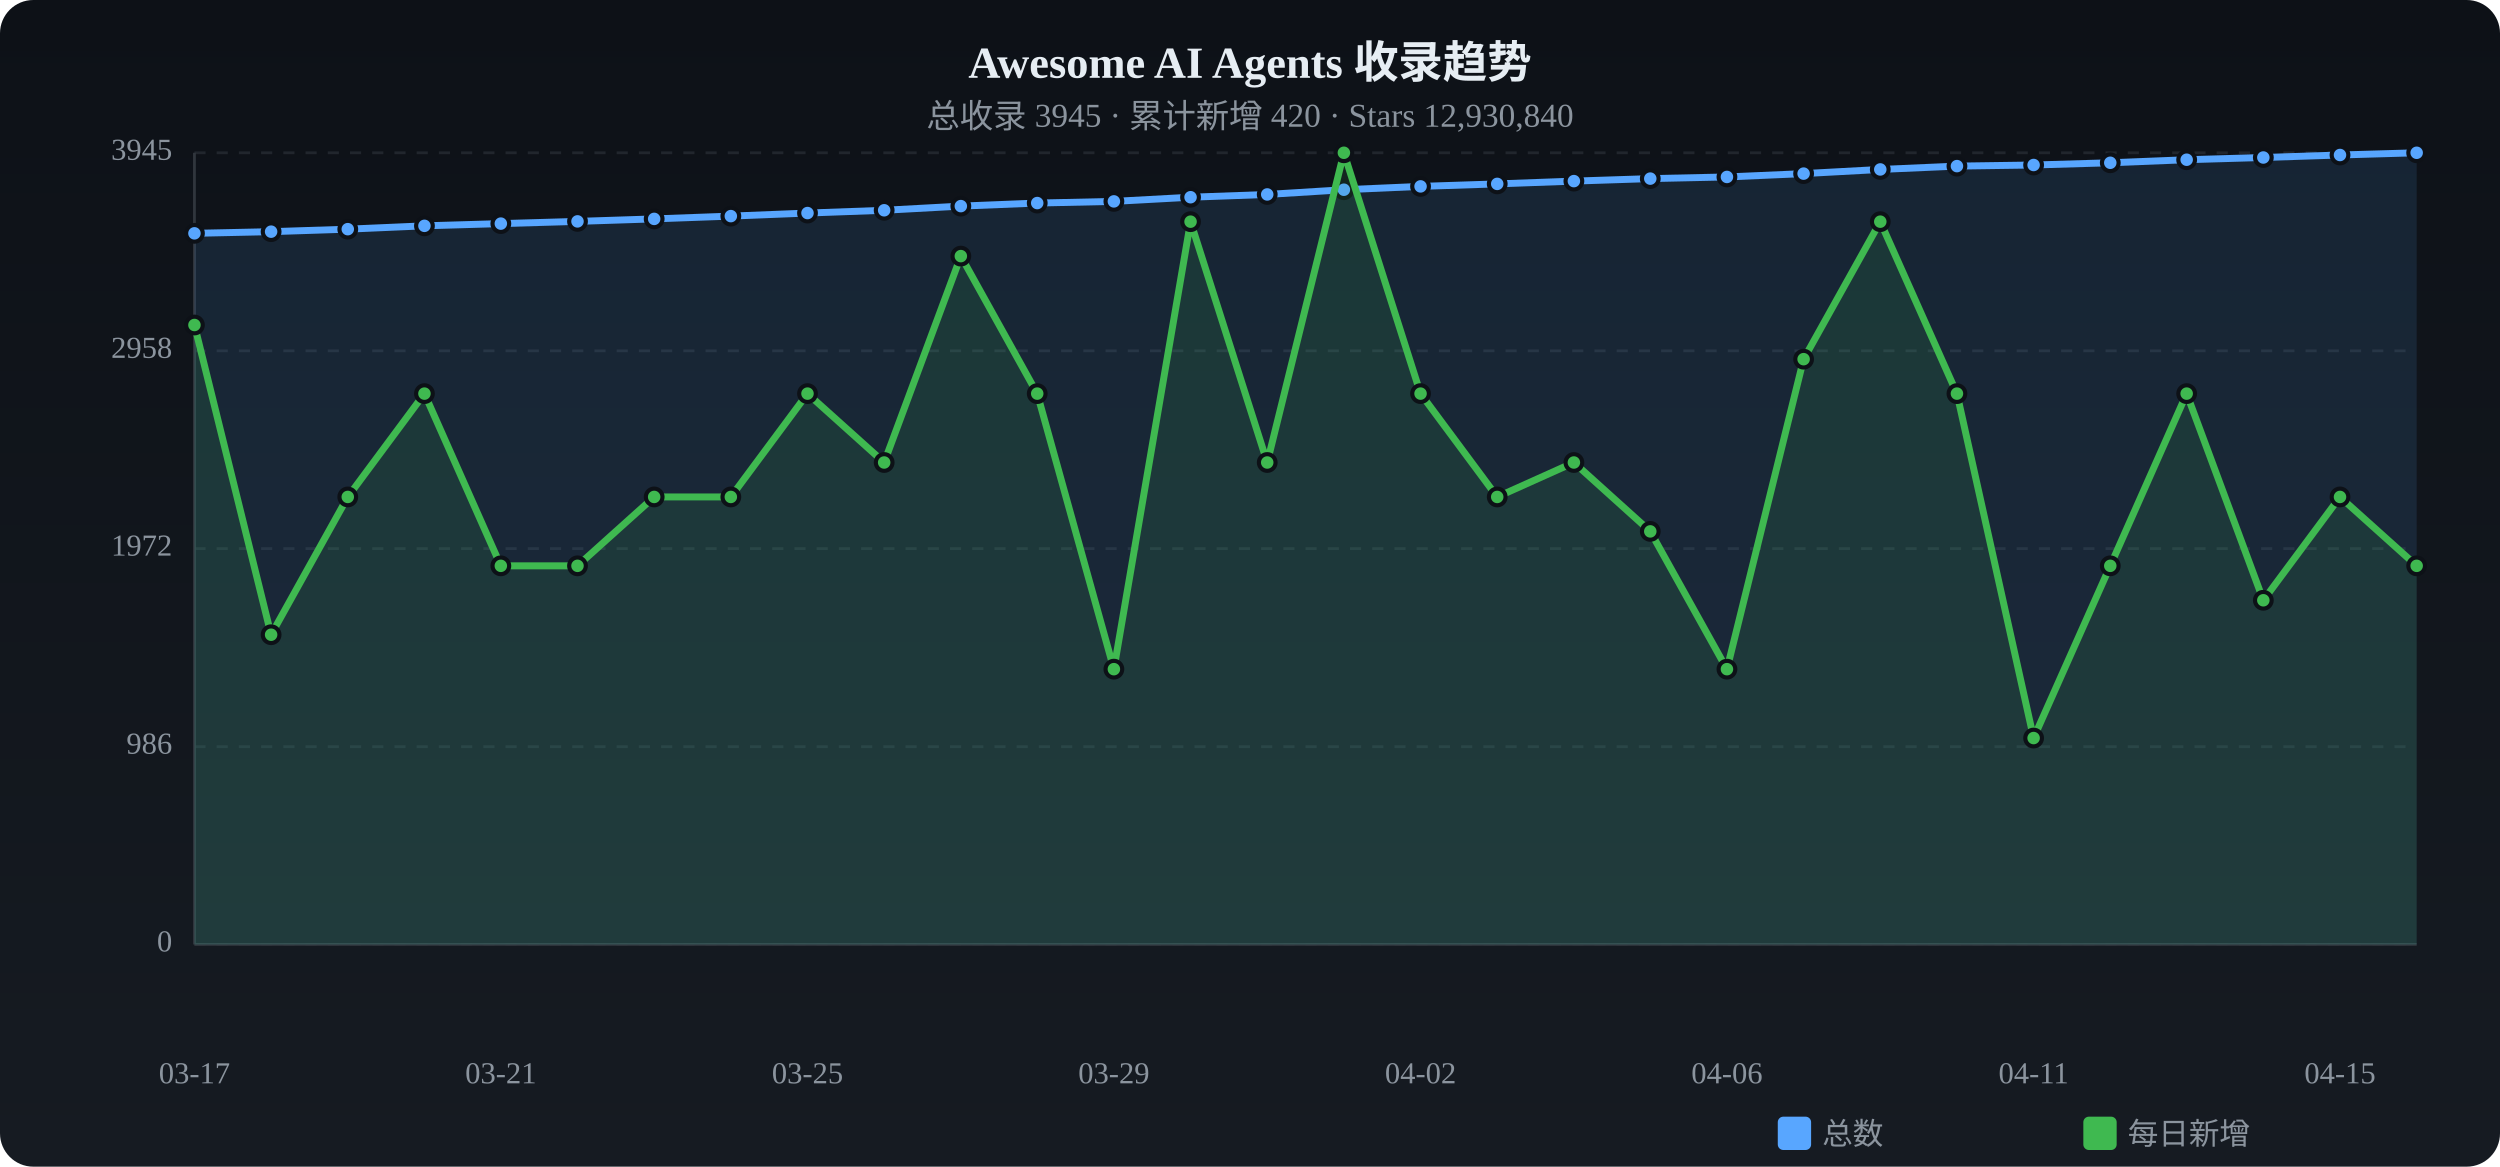
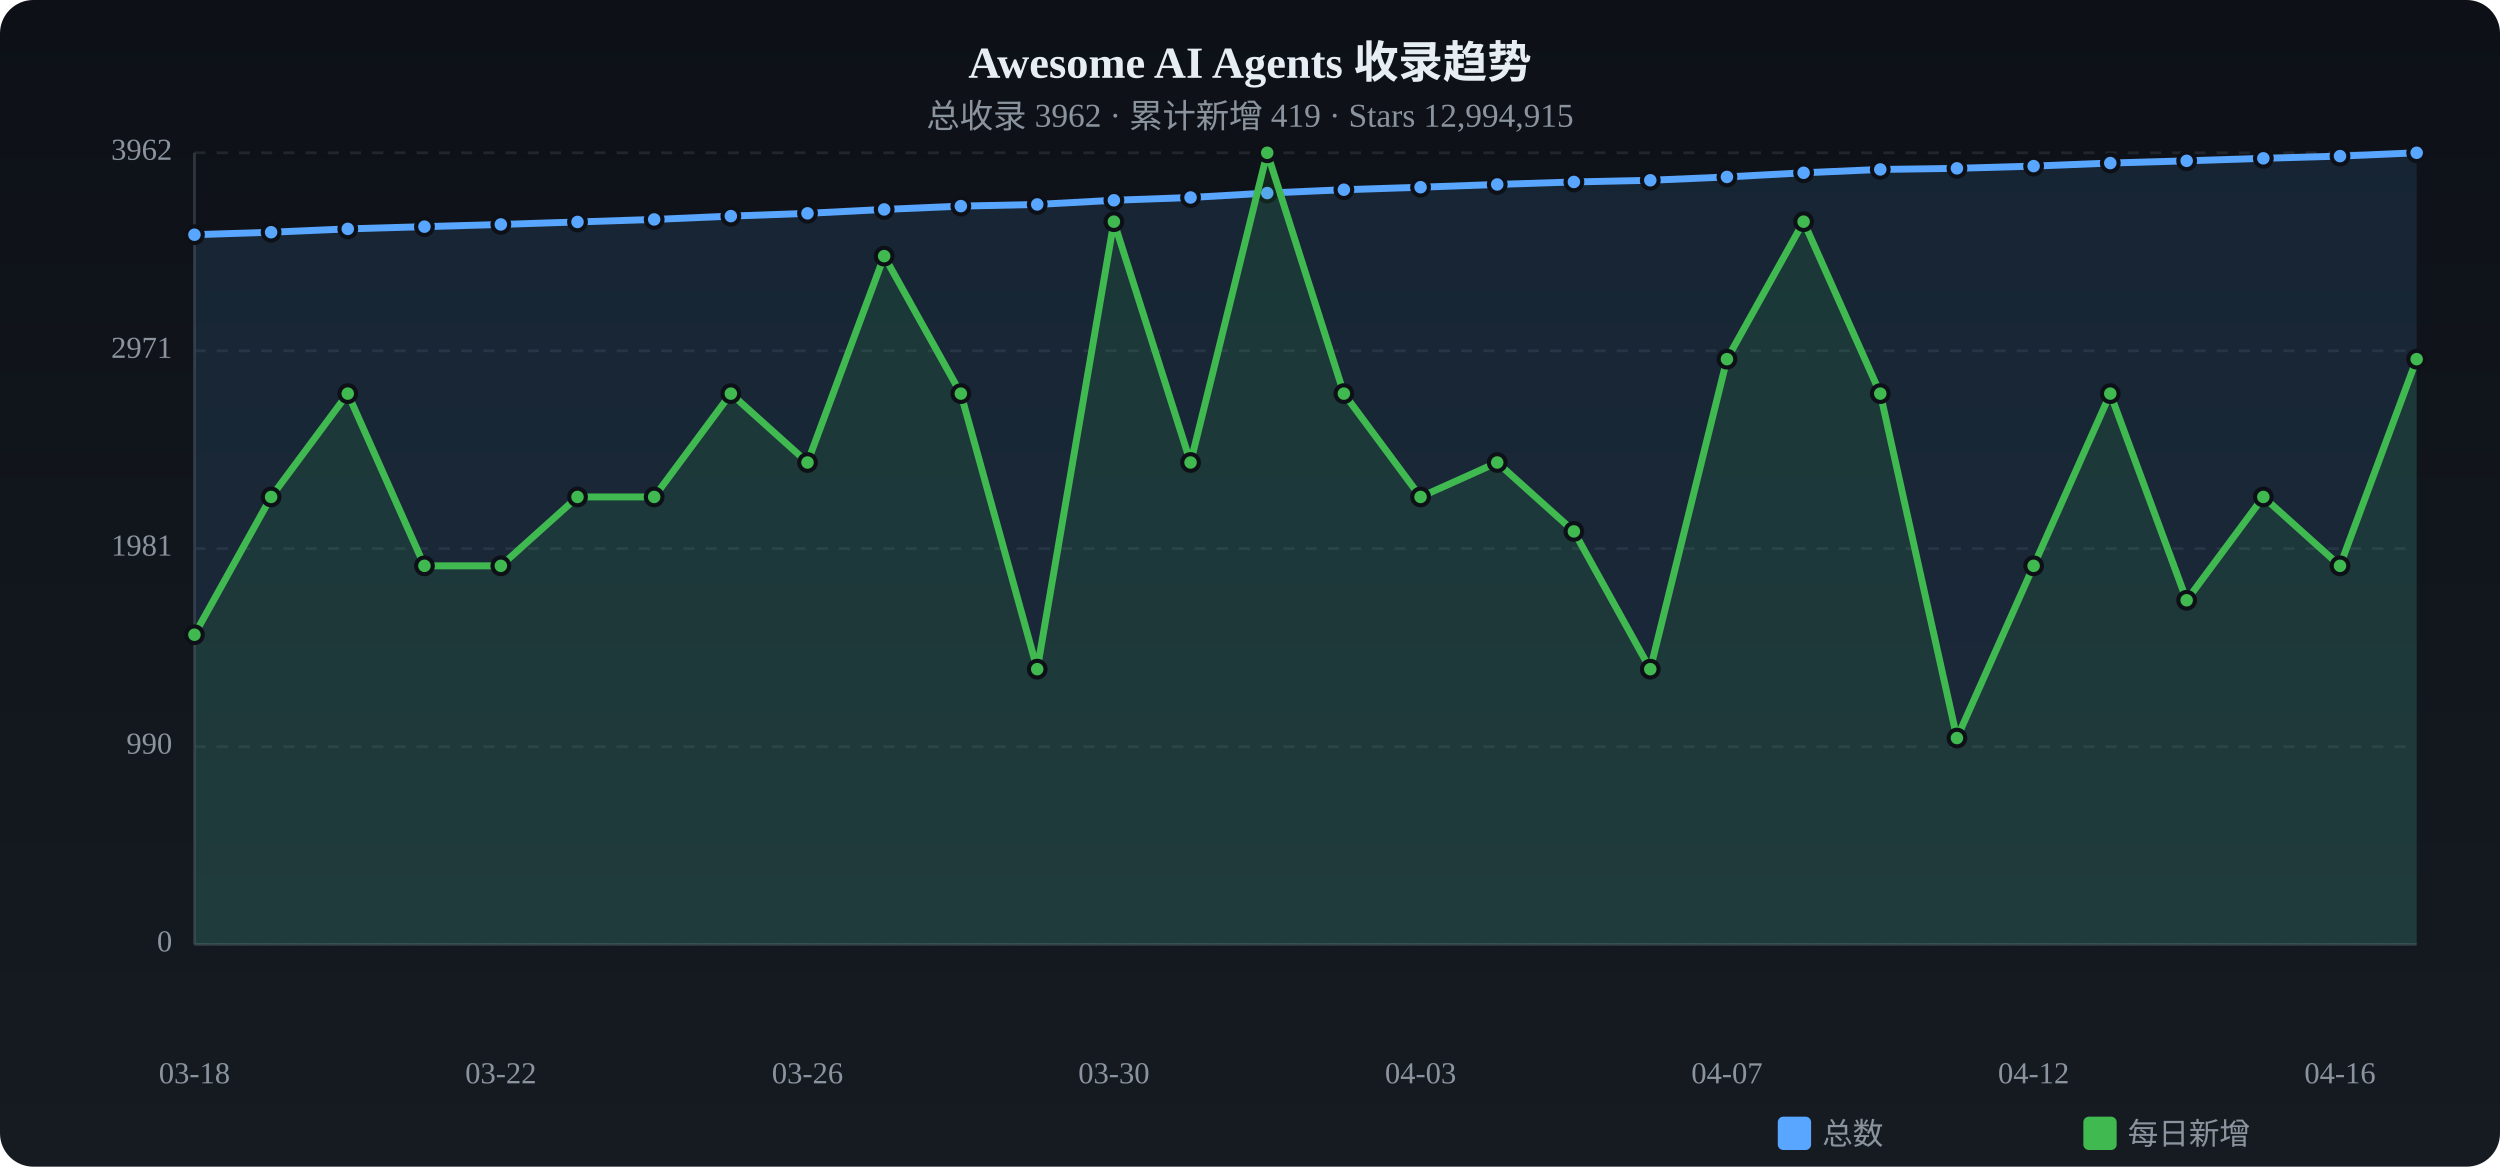
<svg xmlns="http://www.w3.org/2000/svg" viewBox="0 0 900 420" width="900" height="420">
  <defs>
    <linearGradient id="tbg" x1="0%" y1="0%" x2="0%" y2="100%">
      <stop offset="0%" stop-color="#0d1117" />
      <stop offset="100%" stop-color="#161b22" />
    </linearGradient>
  </defs>
  <rect width="900" height="420" rx="12" fill="url(#tbg)" />
  <text x="450.0" y="28" text-anchor="middle" fill="#e6edf3" font-size="16" font-weight="bold">Awesome AI Agents 收录趋势</text>
-   <text x="450.0" y="46" text-anchor="middle" fill="#8b949e" font-size="12">总收录 3945 · 累计新增 420 · Stars 12,930,840</text>
+   <text x="450.0" y="46" text-anchor="middle" fill="#8b949e" font-size="12">总收录 3962 · 累计新增 419 · Stars 12,994,915</text>
  <text x="62" y="340.0" text-anchor="end" fill="#8b949e" font-size="11" dominant-baseline="middle">0</text>
  <line x1="70" y1="340.0" x2="870" y2="340.0" stroke="#21262d" stroke-dasharray="4 4" />
-   <text x="62" y="268.8" text-anchor="end" fill="#8b949e" font-size="11" dominant-baseline="middle">986</text>
+   <text x="62" y="268.8" text-anchor="end" fill="#8b949e" font-size="11" dominant-baseline="middle">990</text>
  <line x1="70" y1="268.8" x2="870" y2="268.8" stroke="#21262d" stroke-dasharray="4 4" />
-   <text x="62" y="197.5" text-anchor="end" fill="#8b949e" font-size="11" dominant-baseline="middle">1972</text>
+   <text x="62" y="197.5" text-anchor="end" fill="#8b949e" font-size="11" dominant-baseline="middle">1981</text>
  <line x1="70" y1="197.5" x2="870" y2="197.5" stroke="#21262d" stroke-dasharray="4 4" />
-   <text x="62" y="126.3" text-anchor="end" fill="#8b949e" font-size="11" dominant-baseline="middle">2958</text>
+   <text x="62" y="126.3" text-anchor="end" fill="#8b949e" font-size="11" dominant-baseline="middle">2971</text>
  <line x1="70" y1="126.3" x2="870" y2="126.3" stroke="#21262d" stroke-dasharray="4 4" />
-   <text x="62" y="55.0" text-anchor="end" fill="#8b949e" font-size="11" dominant-baseline="middle">3945</text>
+   <text x="62" y="55.0" text-anchor="end" fill="#8b949e" font-size="11" dominant-baseline="middle">3962</text>
  <line x1="70" y1="55.0" x2="870" y2="55.0" stroke="#21262d" stroke-dasharray="4 4" />
  <line x1="70" y1="55" x2="70" y2="340" stroke="#30363d" />
  <line x1="70" y1="340" x2="870" y2="340" stroke="#30363d" />
-   <path d="M70.0,84.0 L97.6,83.4 L125.2,82.5 L152.8,81.3 L180.3,80.5 L207.9,79.7 L235.5,78.8 L263.1,77.8 L290.7,76.7 L318.3,75.7 L345.9,74.2 L373.4,73.1 L401.0,72.5 L428.6,71.0 L456.2,70.0 L483.8,68.3 L511.4,67.1 L539.0,66.2 L566.6,65.2 L594.1,64.3 L621.7,63.7 L649.3,62.5 L676.9,61.0 L704.5,59.8 L732.1,59.4 L759.7,58.6 L787.2,57.5 L814.8,56.7 L842.4,55.8 L870.0,55.0 L870.0,340 L70.0,340 Z" fill="#58a6ff" opacity="0.12" />
-   <polyline points="70.0,84.0 97.6,83.4 125.2,82.5 152.8,81.3 180.3,80.5 207.9,79.7 235.5,78.8 263.1,77.8 290.7,76.7 318.3,75.7 345.9,74.2 373.4,73.1 401.0,72.5 428.6,71.0 456.2,70.0 483.8,68.3 511.4,67.1 539.0,66.2 566.6,65.2 594.1,64.3 621.7,63.7 649.3,62.5 676.9,61.0 704.5,59.8 732.1,59.4 759.7,58.6 787.2,57.5 814.8,56.7 842.4,55.8 870.0,55.0" fill="none" stroke="#58a6ff" stroke-width="2.5" stroke-linecap="round" stroke-linejoin="round" />
-   <circle cx="70.0" cy="84.0" r="3" fill="#58a6ff" stroke="#0d1117" stroke-width="1.5" />
-   <circle cx="97.6" cy="83.4" r="3" fill="#58a6ff" stroke="#0d1117" stroke-width="1.5" />
-   <circle cx="125.2" cy="82.5" r="3" fill="#58a6ff" stroke="#0d1117" stroke-width="1.5" />
-   <circle cx="152.8" cy="81.3" r="3" fill="#58a6ff" stroke="#0d1117" stroke-width="1.5" />
-   <circle cx="180.3" cy="80.5" r="3" fill="#58a6ff" stroke="#0d1117" stroke-width="1.5" />
-   <circle cx="207.9" cy="79.7" r="3" fill="#58a6ff" stroke="#0d1117" stroke-width="1.5" />
-   <circle cx="235.5" cy="78.8" r="3" fill="#58a6ff" stroke="#0d1117" stroke-width="1.5" />
+   <path d="M70.0,84.5 L97.6,83.6 L125.2,82.4 L152.8,81.6 L180.3,80.8 L207.9,79.9 L235.5,79.0 L263.1,77.8 L290.7,76.8 L318.3,75.4 L345.9,74.2 L373.4,73.6 L401.0,72.1 L428.6,71.1 L456.2,69.5 L483.8,68.3 L511.4,67.4 L539.0,66.4 L566.6,65.5 L594.1,64.9 L621.7,63.7 L649.3,62.2 L676.9,61.0 L704.5,60.6 L732.1,59.8 L759.7,58.7 L787.2,57.9 L814.8,57.0 L842.4,56.2 L870.0,55.0 L870.0,340 L70.0,340 Z" fill="#58a6ff" opacity="0.12" />
+   <polyline points="70.0,84.5 97.6,83.6 125.2,82.4 152.8,81.6 180.3,80.8 207.9,79.9 235.5,79.0 263.1,77.8 290.7,76.8 318.3,75.4 345.9,74.2 373.4,73.6 401.0,72.1 428.6,71.1 456.2,69.5 483.8,68.3 511.4,67.4 539.0,66.4 566.6,65.5 594.1,64.9 621.7,63.7 649.3,62.2 676.9,61.0 704.5,60.6 732.1,59.8 759.7,58.7 787.2,57.9 814.8,57.0 842.4,56.2 870.0,55.0" fill="none" stroke="#58a6ff" stroke-width="2.5" stroke-linecap="round" stroke-linejoin="round" />
+   <circle cx="70.0" cy="84.5" r="3" fill="#58a6ff" stroke="#0d1117" stroke-width="1.5" />
+   <circle cx="97.6" cy="83.6" r="3" fill="#58a6ff" stroke="#0d1117" stroke-width="1.5" />
+   <circle cx="125.2" cy="82.4" r="3" fill="#58a6ff" stroke="#0d1117" stroke-width="1.5" />
+   <circle cx="152.8" cy="81.6" r="3" fill="#58a6ff" stroke="#0d1117" stroke-width="1.5" />
+   <circle cx="180.3" cy="80.8" r="3" fill="#58a6ff" stroke="#0d1117" stroke-width="1.5" />
+   <circle cx="207.9" cy="79.9" r="3" fill="#58a6ff" stroke="#0d1117" stroke-width="1.5" />
+   <circle cx="235.5" cy="79.0" r="3" fill="#58a6ff" stroke="#0d1117" stroke-width="1.5" />
  <circle cx="263.1" cy="77.8" r="3" fill="#58a6ff" stroke="#0d1117" stroke-width="1.5" />
-   <circle cx="290.7" cy="76.7" r="3" fill="#58a6ff" stroke="#0d1117" stroke-width="1.5" />
-   <circle cx="318.3" cy="75.7" r="3" fill="#58a6ff" stroke="#0d1117" stroke-width="1.5" />
+   <circle cx="290.7" cy="76.8" r="3" fill="#58a6ff" stroke="#0d1117" stroke-width="1.5" />
+   <circle cx="318.3" cy="75.4" r="3" fill="#58a6ff" stroke="#0d1117" stroke-width="1.5" />
  <circle cx="345.9" cy="74.2" r="3" fill="#58a6ff" stroke="#0d1117" stroke-width="1.5" />
-   <circle cx="373.4" cy="73.1" r="3" fill="#58a6ff" stroke="#0d1117" stroke-width="1.5" />
-   <circle cx="401.0" cy="72.5" r="3" fill="#58a6ff" stroke="#0d1117" stroke-width="1.5" />
-   <circle cx="428.6" cy="71.0" r="3" fill="#58a6ff" stroke="#0d1117" stroke-width="1.5" />
-   <circle cx="456.2" cy="70.0" r="3" fill="#58a6ff" stroke="#0d1117" stroke-width="1.5" />
+   <circle cx="373.4" cy="73.6" r="3" fill="#58a6ff" stroke="#0d1117" stroke-width="1.5" />
+   <circle cx="401.0" cy="72.1" r="3" fill="#58a6ff" stroke="#0d1117" stroke-width="1.5" />
+   <circle cx="428.6" cy="71.1" r="3" fill="#58a6ff" stroke="#0d1117" stroke-width="1.5" />
+   <circle cx="456.2" cy="69.5" r="3" fill="#58a6ff" stroke="#0d1117" stroke-width="1.5" />
  <circle cx="483.8" cy="68.3" r="3" fill="#58a6ff" stroke="#0d1117" stroke-width="1.5" />
-   <circle cx="511.4" cy="67.1" r="3" fill="#58a6ff" stroke="#0d1117" stroke-width="1.5" />
-   <circle cx="539.0" cy="66.2" r="3" fill="#58a6ff" stroke="#0d1117" stroke-width="1.5" />
-   <circle cx="566.6" cy="65.2" r="3" fill="#58a6ff" stroke="#0d1117" stroke-width="1.5" />
-   <circle cx="594.1" cy="64.3" r="3" fill="#58a6ff" stroke="#0d1117" stroke-width="1.5" />
+   <circle cx="511.4" cy="67.4" r="3" fill="#58a6ff" stroke="#0d1117" stroke-width="1.5" />
+   <circle cx="539.0" cy="66.4" r="3" fill="#58a6ff" stroke="#0d1117" stroke-width="1.5" />
+   <circle cx="566.6" cy="65.5" r="3" fill="#58a6ff" stroke="#0d1117" stroke-width="1.5" />
+   <circle cx="594.1" cy="64.9" r="3" fill="#58a6ff" stroke="#0d1117" stroke-width="1.5" />
  <circle cx="621.7" cy="63.7" r="3" fill="#58a6ff" stroke="#0d1117" stroke-width="1.5" />
-   <circle cx="649.3" cy="62.5" r="3" fill="#58a6ff" stroke="#0d1117" stroke-width="1.5" />
+   <circle cx="649.3" cy="62.2" r="3" fill="#58a6ff" stroke="#0d1117" stroke-width="1.5" />
  <circle cx="676.9" cy="61.0" r="3" fill="#58a6ff" stroke="#0d1117" stroke-width="1.5" />
-   <circle cx="704.5" cy="59.8" r="3" fill="#58a6ff" stroke="#0d1117" stroke-width="1.5" />
-   <circle cx="732.1" cy="59.4" r="3" fill="#58a6ff" stroke="#0d1117" stroke-width="1.5" />
-   <circle cx="759.7" cy="58.6" r="3" fill="#58a6ff" stroke="#0d1117" stroke-width="1.5" />
-   <circle cx="787.2" cy="57.5" r="3" fill="#58a6ff" stroke="#0d1117" stroke-width="1.5" />
-   <circle cx="814.8" cy="56.7" r="3" fill="#58a6ff" stroke="#0d1117" stroke-width="1.5" />
-   <circle cx="842.4" cy="55.8" r="3" fill="#58a6ff" stroke="#0d1117" stroke-width="1.5" />
+   <circle cx="704.5" cy="60.6" r="3" fill="#58a6ff" stroke="#0d1117" stroke-width="1.5" />
+   <circle cx="732.1" cy="59.8" r="3" fill="#58a6ff" stroke="#0d1117" stroke-width="1.5" />
+   <circle cx="759.7" cy="58.7" r="3" fill="#58a6ff" stroke="#0d1117" stroke-width="1.5" />
+   <circle cx="787.2" cy="57.9" r="3" fill="#58a6ff" stroke="#0d1117" stroke-width="1.5" />
+   <circle cx="814.8" cy="57.0" r="3" fill="#58a6ff" stroke="#0d1117" stroke-width="1.5" />
+   <circle cx="842.4" cy="56.2" r="3" fill="#58a6ff" stroke="#0d1117" stroke-width="1.5" />
  <circle cx="870.0" cy="55.0" r="3" fill="#58a6ff" stroke="#0d1117" stroke-width="1.5" />
-   <path d="M70.0,117.0 L97.6,228.5 L125.2,178.9 L152.8,141.7 L180.3,203.7 L207.9,203.7 L235.5,178.9 L263.1,178.9 L290.7,141.7 L318.3,166.5 L345.9,92.2 L373.4,141.7 L401.0,240.9 L428.6,79.8 L456.2,166.5 L483.8,55.0 L511.4,141.7 L539.0,178.9 L566.6,166.5 L594.1,191.3 L621.7,240.9 L649.3,129.3 L676.9,79.8 L704.5,141.7 L732.1,265.7 L759.7,203.7 L787.2,141.7 L814.8,216.1 L842.4,178.9 L870.0,203.7 L870.0,340 L70.0,340 Z" fill="#3fb950" opacity="0.12" />
-   <polyline points="70.0,117.0 97.6,228.5 125.2,178.9 152.8,141.7 180.3,203.7 207.9,203.7 235.5,178.9 263.1,178.9 290.7,141.7 318.3,166.5 345.9,92.2 373.4,141.7 401.0,240.9 428.6,79.8 456.2,166.5 483.8,55.0 511.4,141.7 539.0,178.9 566.6,166.5 594.1,191.3 621.7,240.9 649.3,129.3 676.9,79.8 704.5,141.7 732.1,265.7 759.7,203.7 787.2,141.7 814.8,216.1 842.4,178.9 870.0,203.7" fill="none" stroke="#3fb950" stroke-width="2.5" stroke-linecap="round" stroke-linejoin="round" />
-   <circle cx="70.0" cy="117.0" r="3" fill="#3fb950" stroke="#0d1117" stroke-width="1.5" />
-   <circle cx="97.6" cy="228.5" r="3" fill="#3fb950" stroke="#0d1117" stroke-width="1.5" />
-   <circle cx="125.2" cy="178.9" r="3" fill="#3fb950" stroke="#0d1117" stroke-width="1.5" />
-   <circle cx="152.8" cy="141.7" r="3" fill="#3fb950" stroke="#0d1117" stroke-width="1.5" />
+   <path d="M70.0,228.5 L97.6,178.9 L125.2,141.7 L152.8,203.7 L180.3,203.7 L207.9,178.9 L235.5,178.9 L263.1,141.7 L290.7,166.5 L318.3,92.2 L345.9,141.7 L373.4,240.9 L401.0,79.8 L428.6,166.5 L456.2,55.0 L483.8,141.7 L511.4,178.9 L539.0,166.5 L566.6,191.3 L594.1,240.9 L621.7,129.3 L649.3,79.8 L676.9,141.7 L704.5,265.7 L732.1,203.7 L759.7,141.7 L787.2,216.1 L814.8,178.9 L842.4,203.7 L870.0,129.3 L870.0,340 L70.0,340 Z" fill="#3fb950" opacity="0.12" />
+   <polyline points="70.0,228.5 97.6,178.9 125.2,141.7 152.8,203.7 180.3,203.7 207.9,178.9 235.5,178.9 263.1,141.7 290.7,166.5 318.3,92.2 345.9,141.7 373.4,240.9 401.0,79.8 428.6,166.5 456.2,55.0 483.8,141.7 511.4,178.9 539.0,166.5 566.6,191.3 594.1,240.9 621.7,129.3 649.3,79.8 676.9,141.7 704.5,265.7 732.1,203.7 759.7,141.7 787.2,216.1 814.8,178.9 842.4,203.7 870.0,129.3" fill="none" stroke="#3fb950" stroke-width="2.5" stroke-linecap="round" stroke-linejoin="round" />
+   <circle cx="70.0" cy="228.5" r="3" fill="#3fb950" stroke="#0d1117" stroke-width="1.5" />
+   <circle cx="97.6" cy="178.9" r="3" fill="#3fb950" stroke="#0d1117" stroke-width="1.5" />
+   <circle cx="125.2" cy="141.7" r="3" fill="#3fb950" stroke="#0d1117" stroke-width="1.5" />
+   <circle cx="152.8" cy="203.7" r="3" fill="#3fb950" stroke="#0d1117" stroke-width="1.5" />
  <circle cx="180.3" cy="203.7" r="3" fill="#3fb950" stroke="#0d1117" stroke-width="1.5" />
-   <circle cx="207.9" cy="203.7" r="3" fill="#3fb950" stroke="#0d1117" stroke-width="1.5" />
+   <circle cx="207.9" cy="178.9" r="3" fill="#3fb950" stroke="#0d1117" stroke-width="1.5" />
  <circle cx="235.5" cy="178.9" r="3" fill="#3fb950" stroke="#0d1117" stroke-width="1.5" />
-   <circle cx="263.1" cy="178.9" r="3" fill="#3fb950" stroke="#0d1117" stroke-width="1.5" />
-   <circle cx="290.7" cy="141.7" r="3" fill="#3fb950" stroke="#0d1117" stroke-width="1.5" />
-   <circle cx="318.3" cy="166.5" r="3" fill="#3fb950" stroke="#0d1117" stroke-width="1.5" />
-   <circle cx="345.9" cy="92.2" r="3" fill="#3fb950" stroke="#0d1117" stroke-width="1.5" />
-   <circle cx="373.4" cy="141.7" r="3" fill="#3fb950" stroke="#0d1117" stroke-width="1.5" />
-   <circle cx="401.0" cy="240.9" r="3" fill="#3fb950" stroke="#0d1117" stroke-width="1.5" />
-   <circle cx="428.6" cy="79.8" r="3" fill="#3fb950" stroke="#0d1117" stroke-width="1.5" />
-   <circle cx="456.2" cy="166.5" r="3" fill="#3fb950" stroke="#0d1117" stroke-width="1.5" />
-   <circle cx="483.8" cy="55.0" r="3" fill="#3fb950" stroke="#0d1117" stroke-width="1.5" />
-   <circle cx="511.4" cy="141.7" r="3" fill="#3fb950" stroke="#0d1117" stroke-width="1.5" />
-   <circle cx="539.0" cy="178.9" r="3" fill="#3fb950" stroke="#0d1117" stroke-width="1.5" />
-   <circle cx="566.6" cy="166.5" r="3" fill="#3fb950" stroke="#0d1117" stroke-width="1.5" />
-   <circle cx="594.1" cy="191.3" r="3" fill="#3fb950" stroke="#0d1117" stroke-width="1.5" />
-   <circle cx="621.7" cy="240.9" r="3" fill="#3fb950" stroke="#0d1117" stroke-width="1.5" />
-   <circle cx="649.3" cy="129.3" r="3" fill="#3fb950" stroke="#0d1117" stroke-width="1.5" />
-   <circle cx="676.9" cy="79.8" r="3" fill="#3fb950" stroke="#0d1117" stroke-width="1.5" />
-   <circle cx="704.5" cy="141.7" r="3" fill="#3fb950" stroke="#0d1117" stroke-width="1.5" />
-   <circle cx="732.1" cy="265.7" r="3" fill="#3fb950" stroke="#0d1117" stroke-width="1.5" />
-   <circle cx="759.7" cy="203.7" r="3" fill="#3fb950" stroke="#0d1117" stroke-width="1.5" />
-   <circle cx="787.2" cy="141.7" r="3" fill="#3fb950" stroke="#0d1117" stroke-width="1.5" />
-   <circle cx="814.8" cy="216.1" r="3" fill="#3fb950" stroke="#0d1117" stroke-width="1.5" />
-   <circle cx="842.4" cy="178.9" r="3" fill="#3fb950" stroke="#0d1117" stroke-width="1.5" />
-   <circle cx="870.0" cy="203.7" r="3" fill="#3fb950" stroke="#0d1117" stroke-width="1.5" />
-   <text x="70.0" y="390" text-anchor="middle" fill="#8b949e" font-size="11">03-17</text>
-   <text x="180.3" y="390" text-anchor="middle" fill="#8b949e" font-size="11">03-21</text>
-   <text x="290.7" y="390" text-anchor="middle" fill="#8b949e" font-size="11">03-25</text>
-   <text x="401.0" y="390" text-anchor="middle" fill="#8b949e" font-size="11">03-29</text>
-   <text x="511.4" y="390" text-anchor="middle" fill="#8b949e" font-size="11">04-02</text>
-   <text x="621.7" y="390" text-anchor="middle" fill="#8b949e" font-size="11">04-06</text>
-   <text x="732.1" y="390" text-anchor="middle" fill="#8b949e" font-size="11">04-11</text>
-   <text x="842.4" y="390" text-anchor="middle" fill="#8b949e" font-size="11">04-15</text>
+   <circle cx="263.1" cy="141.7" r="3" fill="#3fb950" stroke="#0d1117" stroke-width="1.5" />
+   <circle cx="290.7" cy="166.5" r="3" fill="#3fb950" stroke="#0d1117" stroke-width="1.5" />
+   <circle cx="318.3" cy="92.2" r="3" fill="#3fb950" stroke="#0d1117" stroke-width="1.5" />
+   <circle cx="345.9" cy="141.7" r="3" fill="#3fb950" stroke="#0d1117" stroke-width="1.5" />
+   <circle cx="373.4" cy="240.9" r="3" fill="#3fb950" stroke="#0d1117" stroke-width="1.5" />
+   <circle cx="401.0" cy="79.8" r="3" fill="#3fb950" stroke="#0d1117" stroke-width="1.5" />
+   <circle cx="428.6" cy="166.5" r="3" fill="#3fb950" stroke="#0d1117" stroke-width="1.5" />
+   <circle cx="456.2" cy="55.0" r="3" fill="#3fb950" stroke="#0d1117" stroke-width="1.5" />
+   <circle cx="483.8" cy="141.7" r="3" fill="#3fb950" stroke="#0d1117" stroke-width="1.5" />
+   <circle cx="511.4" cy="178.9" r="3" fill="#3fb950" stroke="#0d1117" stroke-width="1.5" />
+   <circle cx="539.0" cy="166.5" r="3" fill="#3fb950" stroke="#0d1117" stroke-width="1.5" />
+   <circle cx="566.6" cy="191.3" r="3" fill="#3fb950" stroke="#0d1117" stroke-width="1.5" />
+   <circle cx="594.1" cy="240.9" r="3" fill="#3fb950" stroke="#0d1117" stroke-width="1.5" />
+   <circle cx="621.7" cy="129.3" r="3" fill="#3fb950" stroke="#0d1117" stroke-width="1.5" />
+   <circle cx="649.3" cy="79.8" r="3" fill="#3fb950" stroke="#0d1117" stroke-width="1.5" />
+   <circle cx="676.9" cy="141.7" r="3" fill="#3fb950" stroke="#0d1117" stroke-width="1.5" />
+   <circle cx="704.5" cy="265.7" r="3" fill="#3fb950" stroke="#0d1117" stroke-width="1.5" />
+   <circle cx="732.1" cy="203.7" r="3" fill="#3fb950" stroke="#0d1117" stroke-width="1.5" />
+   <circle cx="759.7" cy="141.7" r="3" fill="#3fb950" stroke="#0d1117" stroke-width="1.5" />
+   <circle cx="787.2" cy="216.1" r="3" fill="#3fb950" stroke="#0d1117" stroke-width="1.5" />
+   <circle cx="814.8" cy="178.9" r="3" fill="#3fb950" stroke="#0d1117" stroke-width="1.5" />
+   <circle cx="842.4" cy="203.7" r="3" fill="#3fb950" stroke="#0d1117" stroke-width="1.5" />
+   <circle cx="870.0" cy="129.3" r="3" fill="#3fb950" stroke="#0d1117" stroke-width="1.5" />
+   <text x="70.0" y="390" text-anchor="middle" fill="#8b949e" font-size="11">03-18</text>
+   <text x="180.3" y="390" text-anchor="middle" fill="#8b949e" font-size="11">03-22</text>
+   <text x="290.7" y="390" text-anchor="middle" fill="#8b949e" font-size="11">03-26</text>
+   <text x="401.0" y="390" text-anchor="middle" fill="#8b949e" font-size="11">03-30</text>
+   <text x="511.4" y="390" text-anchor="middle" fill="#8b949e" font-size="11">04-03</text>
+   <text x="621.7" y="390" text-anchor="middle" fill="#8b949e" font-size="11">04-07</text>
+   <text x="732.1" y="390" text-anchor="middle" fill="#8b949e" font-size="11">04-12</text>
+   <text x="842.4" y="390" text-anchor="middle" fill="#8b949e" font-size="11">04-16</text>
  <rect x="640" y="402" width="12" height="12" rx="2" fill="#58a6ff" />
  <text x="656" y="412" fill="#8b949e" font-size="11">总数</text>
  <rect x="750" y="402" width="12" height="12" rx="2" fill="#3fb950" />
  <text x="766" y="412" fill="#8b949e" font-size="11">每日新增</text>
</svg>
